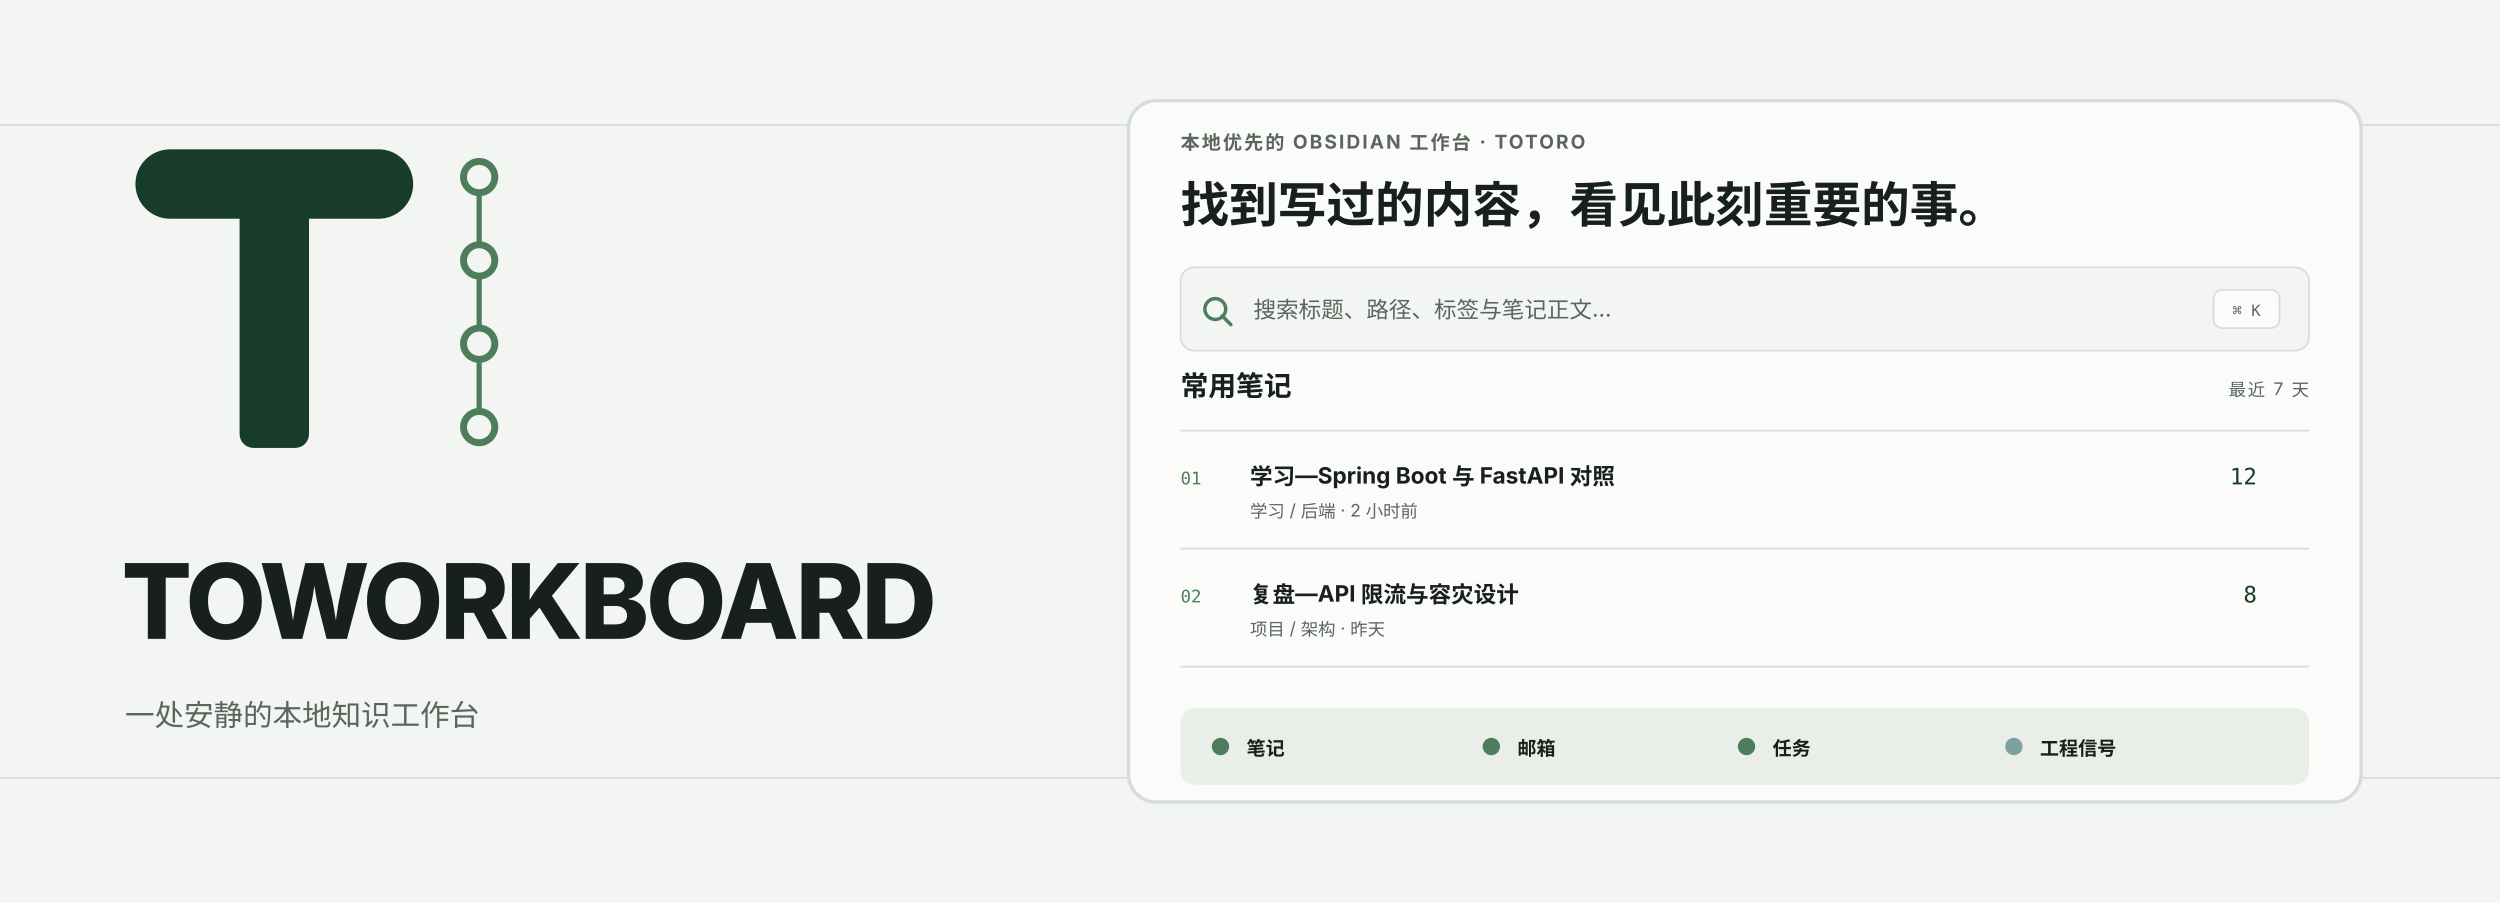
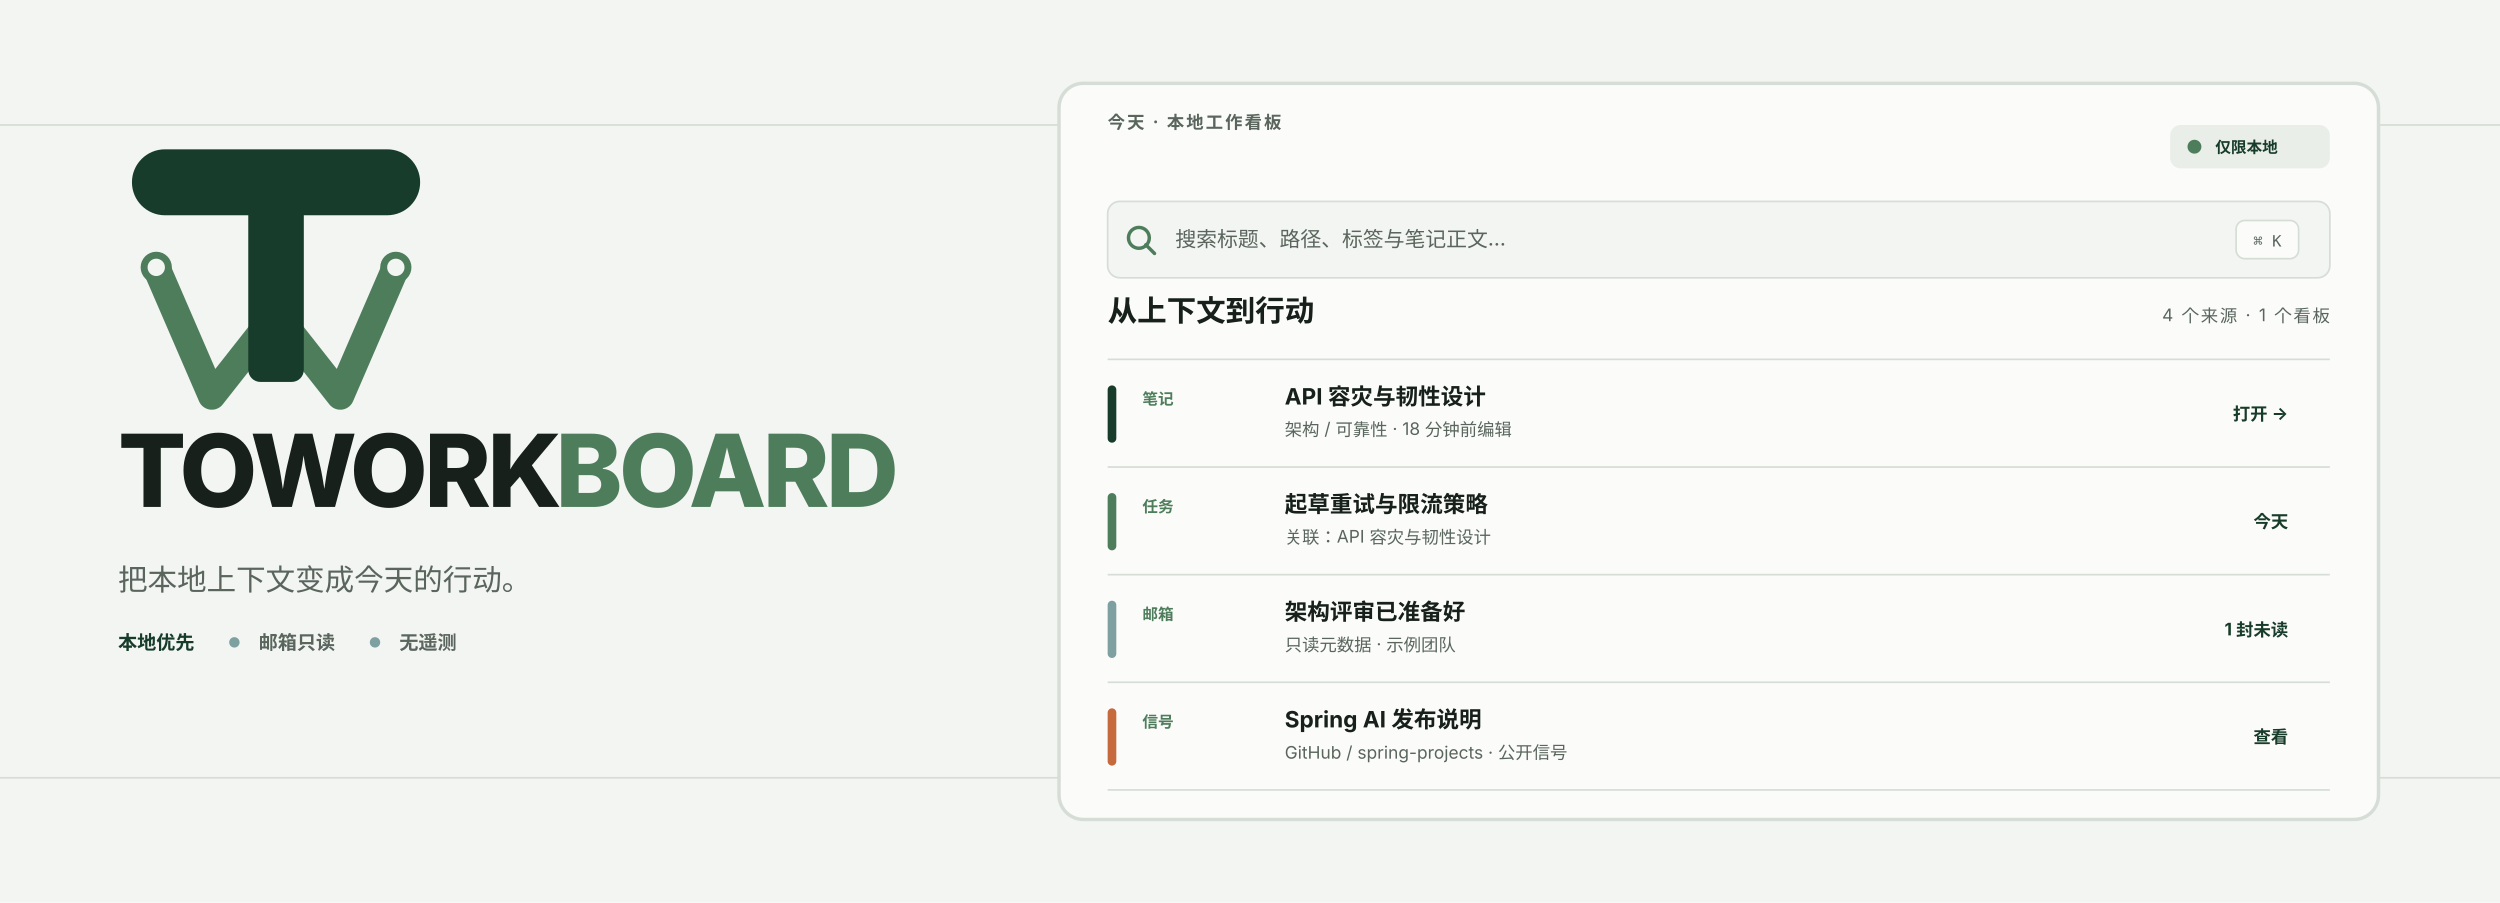
<svg xmlns="http://www.w3.org/2000/svg" lang="zh-CN" viewBox="0 0 1440 520" role="img" aria-labelledby="title desc">
  <rect width="1440" height="520" fill="#F3F5F3" />
  <path d="M0 72H1440M0 448H1440" stroke="#D6DDD6" />
-   <g transform="translate(70 78)">
-     <g fill="#183C2B">
-       <rect x="8" y="8" width="160" height="40" rx="20" />
-       <rect x="68" y="38" width="40" height="142" rx="8" />
+   <g transform="translate(68 78)">
+     <g aria-label="Toworkboard 原创 T/W Canopy 标识">
+       <path d="M22 76L54 150L91 103L128 150L160 76" fill="none" stroke="#4E7D5B" stroke-width="16" stroke-linecap="round" stroke-linejoin="round" />
+       <rect x="8" y="8" width="166" height="38" rx="19" fill="#183C2B" />
+       <rect x="75" y="38" width="32" height="104" rx="7" fill="#183C2B" />
+       <circle cx="22" cy="76" r="7" fill="#F3F5F3" stroke="#4E7D5B" stroke-width="4" />
+       <circle cx="160" cy="76" r="7" fill="#F3F5F3" stroke="#4E7D5B" stroke-width="4" />
    </g>
-     <path d="M206 18V170" stroke="#4E7D5B" stroke-width="3" />
-     <g fill="#F3F5F3" stroke="#4E7D5B" stroke-width="4">
-       <circle cx="206" cy="24" r="9" />
-       <circle cx="206" cy="72" r="9" />
-       <circle cx="206" cy="120" r="9" />
-       <circle cx="206" cy="168" r="9" />
+     <g transform="translate(0 214)" font-family="Inter, PingFang SC, Microsoft YaHei, ui-sans-serif, system-ui, sans-serif">
+       <text fill="#17201A" font-size="58" font-weight="800" letter-spacing="-2">TOWORK</text>
+       <text x="252" fill="#4E7D5B" font-size="58" font-weight="800" letter-spacing="-2">BOARD</text>
+       <text y="48" fill="#59655D" font-size="17">把本地上下文变成今天的行动。</text>
+       <g transform="translate(0 82)" font-size="11" font-weight="700">
+         <text fill="#183C2B">本地优先</text>
+         <circle cx="67" cy="-4" r="3" fill="#7FA0A0" />
+         <text x="81" fill="#59655D">邮箱只读</text>
+         <circle cx="148" cy="-4" r="3" fill="#7FA0A0" />
+         <text x="162" fill="#59655D">无遥测</text>
+       </g>
    </g>
  </g>
-   <g fill="#17201A" font-family="Inter, PingFang SC, Microsoft YaHei, ui-sans-serif, system-ui, sans-serif">
-     <text x="70" y="368" font-size="60" font-weight="800" letter-spacing="-1.8">TOWORKBOARD</text>
-     <text x="72" y="418" fill="#59655D" font-size="17">一处安静的本地知识工作台</text>
-   </g>
-   <g transform="translate(650 58)" font-family="Inter, PingFang SC, Microsoft YaHei, ui-sans-serif, system-ui, sans-serif">
-     <rect width="710" height="404" rx="16" fill="#FBFCFA" stroke="#D6DDD6" stroke-width="2" />
-     <g transform="translate(30 28)">
-       <text fill="#59655D" font-size="11" font-weight="700" letter-spacing="1.2">本地优先的 OBSIDIAN 工作台 · TOTORO</text>
-       <text y="42" fill="#17201A" font-size="28" font-weight="800">找到写过的内容，看见此刻重要的事。</text>
-       <g transform="translate(0 68)">
-         <rect width="650" height="48" rx="8" fill="#F3F5F3" stroke="#D6DDD6" />
-         <circle cx="20" cy="24" r="6" fill="none" stroke="#4E7D5B" stroke-width="2" />
-         <path d="M24 28l5 5" stroke="#4E7D5B" stroke-width="2" stroke-linecap="round" />
-         <text x="42" y="29" fill="#59655D" font-size="13">搜索标题、路径、标签与笔记正文…</text>
-         <rect x="595" y="13" width="38" height="22" rx="5" fill="#FBFCFA" stroke="#D6DDD6" />
-         <text x="614" y="28" text-anchor="middle" fill="#59655D" font-size="9" font-family="ui-monospace, monospace">⌘ K</text>
+   <g transform="translate(610 48)" font-family="Inter, PingFang SC, Microsoft YaHei, ui-sans-serif, system-ui, sans-serif">
+     <rect width="760" height="424" rx="14" fill="#FBFCFA" stroke="#D6DDD6" stroke-width="2" />
+     <g transform="translate(28 26)">
+       <text fill="#59655D" font-size="10" font-weight="700" letter-spacing="1.2">今天 · 本地工作看板</text>
+       <g transform="translate(612 -2)">
+         <rect width="92" height="25" rx="6" fill="#E9EEE9" />
+         <circle cx="14" cy="12.5" r="4" fill="#4E7D5B" />
+         <text x="26" y="16" fill="#183C2B" font-size="9" font-weight="800">仅限本地</text>
      </g>
-       <g transform="translate(0 142)">
-         <text fill="#17201A" font-size="16" font-weight="800">常用笔记</text>
-         <text x="650" text-anchor="end" fill="#59655D" font-size="10" letter-spacing="1">最近 7 天</text>
-         <path d="M0 20H650M0 88H650M0 156H650" stroke="#D6DDD6" />
-         <g font-size="13">
-           <text x="0" y="51" fill="#4E7D5B" font-family="ui-monospace, monospace" font-size="10">01</text>
-           <text x="40" y="51" fill="#17201A" font-weight="700">学习—Spring Boot 与 FastAPI 对照</text>
-           <text x="40" y="70" fill="#59655D" font-size="10">学习 / 后端 · 2 小时前</text>
-           <text x="620" y="51" text-anchor="end" fill="#183C2B" font-family="ui-monospace, monospace">12</text>
-           <text x="0" y="119" fill="#4E7D5B" font-family="ui-monospace, monospace" font-size="10">02</text>
-           <text x="40" y="119" fill="#17201A" font-weight="700">复盘—API 限流与容灾设计</text>
-           <text x="40" y="138" fill="#59655D" font-size="10">项目 / 架构 · 昨天</text>
-           <text x="620" y="119" text-anchor="end" fill="#183C2B" font-family="ui-monospace, monospace">8</text>
+       <g transform="translate(0 42)">
+         <rect width="704" height="44" rx="7" fill="#F3F5F3" stroke="#D6DDD6" />
+         <circle cx="18" cy="21" r="6" fill="none" stroke="#4E7D5B" stroke-width="2" />
+         <path d="M22 25l5 5" stroke="#4E7D5B" stroke-width="2" stroke-linecap="round" />
+         <text x="39" y="26" fill="#59655D" font-size="12">搜索标题、路径、标签与笔记正文…</text>
+         <rect x="650" y="11" width="36" height="22" rx="5" fill="#FBFCFA" stroke="#D6DDD6" />
+         <text x="668" y="26" text-anchor="middle" fill="#59655D" font-size="9" font-family="ui-monospace, monospace">⌘ K</text>
+       </g>
+       <g transform="translate(0 111)">
+         <text fill="#17201A" font-size="17" font-weight="800">从上下文到行动</text>
+         <text x="704" text-anchor="end" fill="#59655D" font-size="10" letter-spacing="1">4 个来源 · 1 个看板</text>
+         <path d="M0 22H704M0 84H704M0 146H704M0 208H704M0 270H704" stroke="#D6DDD6" />
+         <g transform="translate(0 23)">
+           <rect y="14" width="5" height="33" rx="2.5" fill="#183C2B" />
+           <text x="20" y="25" fill="#4E7D5B" font-size="9" font-weight="800" font-family="ui-monospace, monospace">笔记</text>
+           <text x="102" y="25" fill="#17201A" font-size="13" font-weight="700">API 容灾与韧性设计</text>
+           <text x="102" y="43" fill="#59655D" font-size="10">架构 / 可靠性 · 18 分钟前编辑</text>
+           <text x="680" y="34" text-anchor="end" fill="#183C2B" font-size="10" font-weight="700">打开 →</text>
        </g>
-       </g>
-       <g transform="translate(0 322)">
-         <rect width="650" height="44" rx="8" fill="#E9EEE9" />
-         <g font-size="11" font-weight="700">
-           <circle cx="23" cy="22" r="5" fill="#4E7D5B" />
-           <text x="38" y="27" fill="#17201A">笔记</text>
-           <circle cx="179" cy="22" r="5" fill="#4E7D5B" />
-           <text x="194" y="27" fill="#17201A">邮箱</text>
-           <circle cx="326" cy="22" r="5" fill="#4E7D5B" />
-           <text x="341" y="27" fill="#17201A">任务</text>
-           <circle cx="480" cy="22" r="5" fill="#7FA0A0" />
-           <text x="495" y="27" fill="#17201A">工程信号</text>
+         <g transform="translate(0 85)">
+           <rect y="14" width="5" height="33" rx="2.5" fill="#4E7D5B" />
+           <text x="20" y="25" fill="#4E7D5B" font-size="9" font-weight="800" font-family="ui-monospace, monospace">任务</text>
+           <text x="102" y="25" fill="#17201A" font-size="13" font-weight="700">起草重试与限流策略</text>
+           <text x="102" y="43" fill="#59655D" font-size="10">关联：API 容灾与韧性设计</text>
+           <text x="680" y="34" text-anchor="end" fill="#183C2B" font-size="10" font-weight="700">今天</text>
+         </g>
+         <g transform="translate(0 147)">
+           <rect y="14" width="5" height="33" rx="2.5" fill="#7FA0A0" />
+           <text x="20" y="25" fill="#4E7D5B" font-size="9" font-weight="800" font-family="ui-monospace, monospace">邮箱</text>
+           <text x="102" y="25" fill="#17201A" font-size="13" font-weight="700">架构评审已准备好</text>
+           <text x="102" y="43" fill="#59655D" font-size="10">只读元数据 · 示例团队</text>
+           <text x="680" y="34" text-anchor="end" fill="#183C2B" font-size="10" font-weight="700">1 封未读</text>
+         </g>
+         <g transform="translate(0 209)">
+           <rect y="14" width="5" height="33" rx="2.5" fill="#C66A3D" />
+           <text x="20" y="25" fill="#4E7D5B" font-size="9" font-weight="800" font-family="ui-monospace, monospace">信号</text>
+           <text x="102" y="25" fill="#17201A" font-size="13" font-weight="700">Spring AI 发布说明</text>
+           <text x="102" y="43" fill="#59655D" font-size="10">GitHub / spring-projects · 公开信号</text>
+           <text x="680" y="34" text-anchor="end" fill="#183C2B" font-size="10" font-weight="700">查看</text>
        </g>
      </g>
    </g>
  </g>
</svg>
